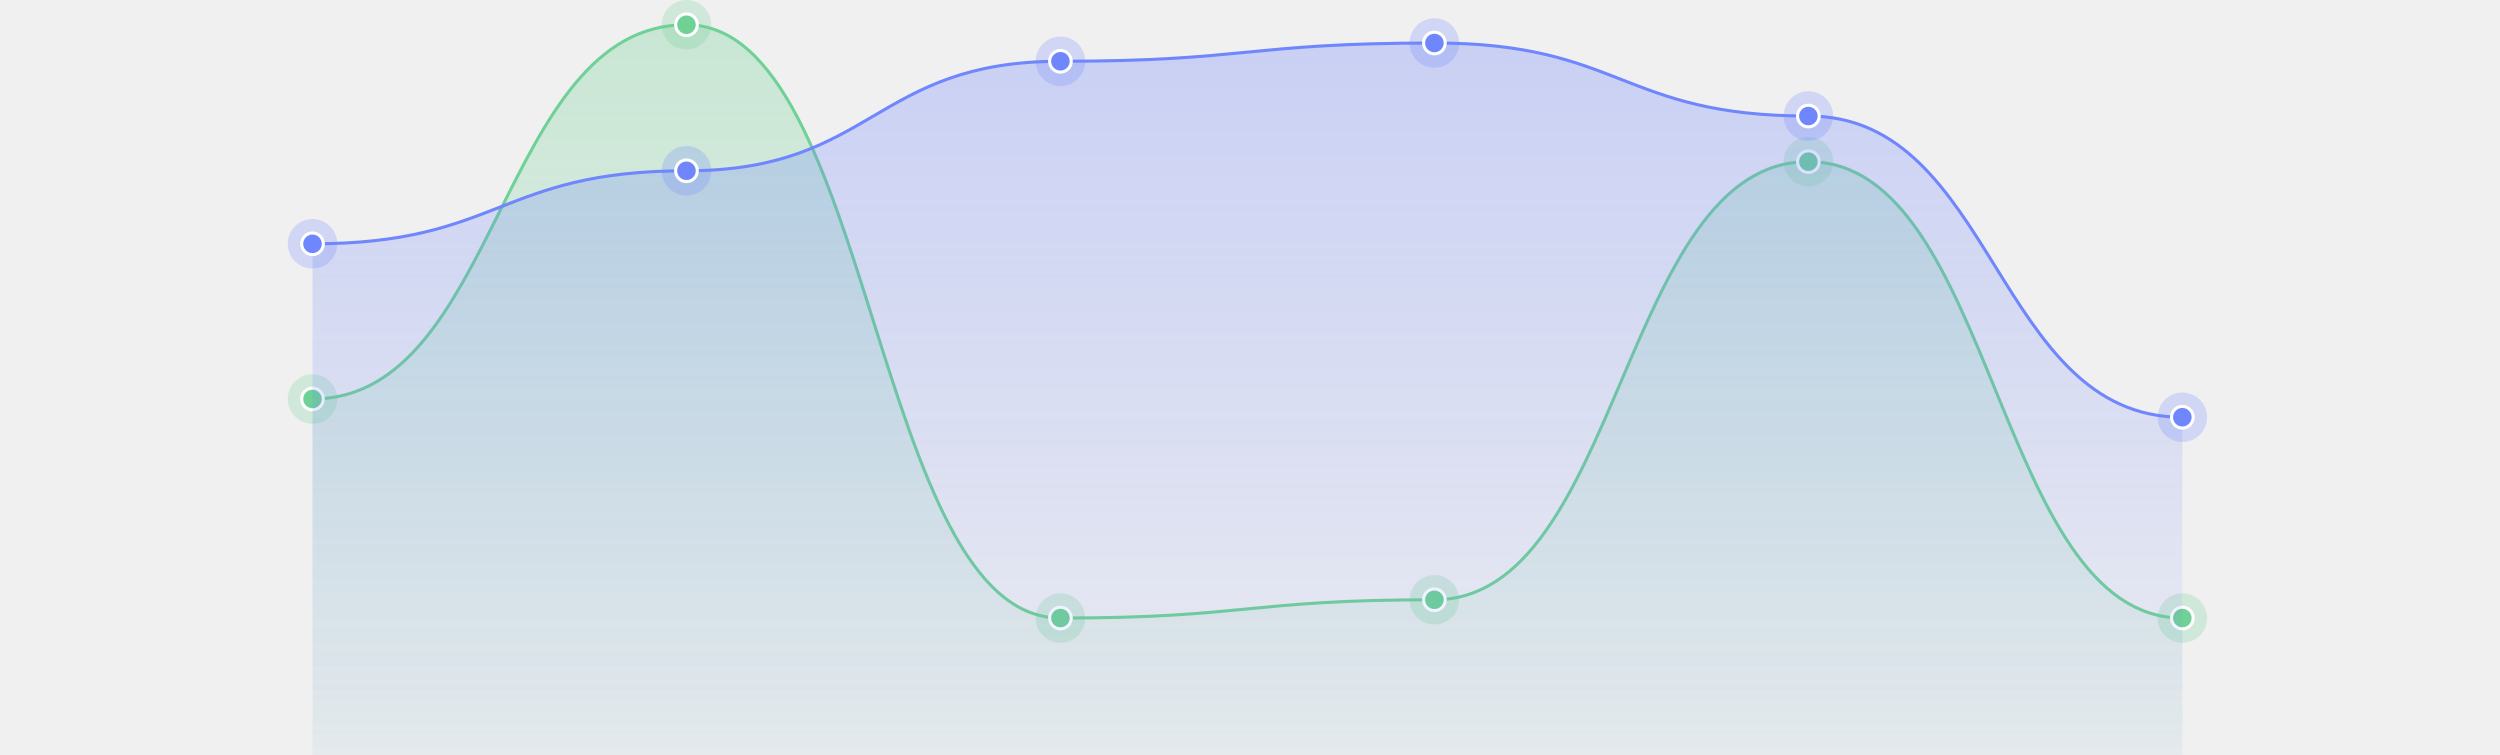
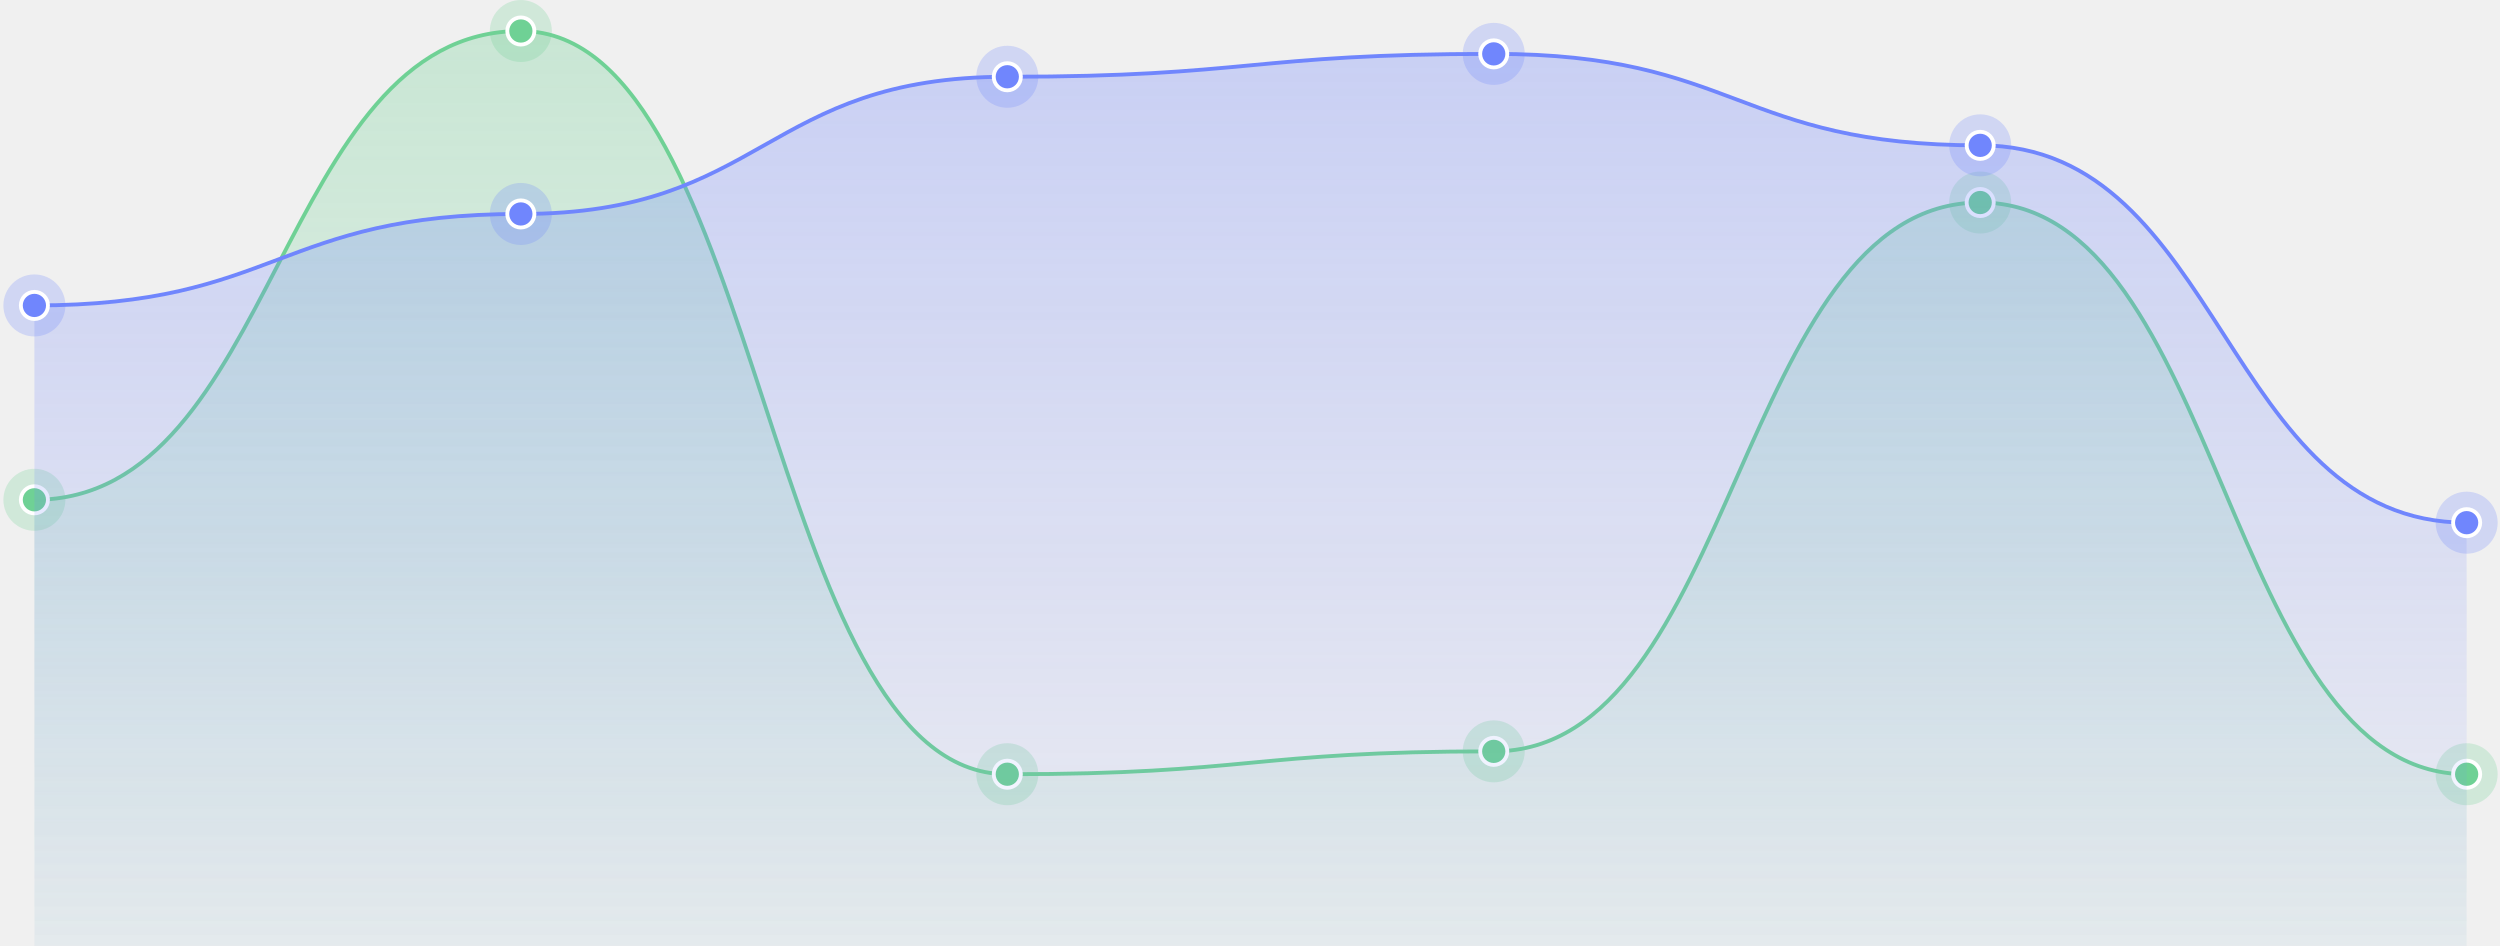
- <svg xmlns="http://www.w3.org/2000/svg" width="808" height="244" viewBox="0 0 808 244" fill="none">
-   <path d="M221.867 8C161.433 8 161.433 128.949 101 128.949V243.998H705.333V199.749C644.9 199.749 644.9 52.25 584.466 52.25C524.033 52.25 524.033 193.849 463.6 193.849C403.166 193.849 403.166 199.749 342.733 199.749C282.3 199.749 282.3 8 221.867 8Z" fill="url(#paint0_linear_34_5396)" />
-   <path d="M101 128.949C161.433 128.949 161.433 8 221.867 8C282.3 8 282.3 199.749 342.733 199.749C403.166 199.749 403.166 193.849 463.6 193.849C524.033 193.849 524.033 52.25 584.466 52.25C644.9 52.25 644.9 199.749 705.333 199.749M705.333 199.749V199.749Z" stroke="#6FD195" />
-   <circle opacity="0.25" cx="101" cy="128.949" r="8" fill="#6FD195" />
-   <circle cx="101" cy="128.949" r="3.5" fill="#6FD195" stroke="white" />
-   <circle opacity="0.25" cx="221.867" cy="8" r="8" fill="#6FD195" />
-   <circle cx="221.867" cy="8" r="3.5" fill="#6FD195" stroke="white" />
-   <circle opacity="0.25" cx="342.732" cy="199.748" r="8" fill="#6FD195" />
-   <circle cx="342.732" cy="199.748" r="3.5" fill="#6FD195" stroke="white" />
-   <circle opacity="0.25" cx="463.6" cy="193.85" r="8" fill="#6FD195" />
-   <circle cx="463.6" cy="193.85" r="3.5" fill="#6FD195" stroke="white" />
-   <circle opacity="0.25" cx="584.466" cy="52.25" r="8" fill="#6FD195" />
-   <circle cx="584.466" cy="52.25" r="3.5" fill="#6FD195" stroke="white" />
-   <circle opacity="0.25" cx="705.333" cy="199.748" r="8" fill="#6FD195" />
-   <circle cx="705.333" cy="199.748" r="3.5" fill="#6FD195" stroke="white" />
-   <path d="M221.867 55.202C161.433 55.202 161.433 78.802 101 78.802V244.001H705.333V134.852C644.9 134.852 644.9 37.502 584.466 37.502C524.033 37.502 524.033 13.902 463.6 13.902C403.166 13.902 403.166 19.802 342.733 19.802C282.3 19.802 282.3 55.202 221.867 55.202Z" fill="url(#paint1_linear_34_5396)" />
-   <path d="M101 78.802C161.433 78.802 161.433 55.202 221.867 55.202C282.3 55.202 282.3 19.802 342.733 19.802C403.166 19.802 403.166 13.902 463.6 13.902C524.033 13.902 524.033 37.502 584.466 37.502C644.9 37.502 644.9 134.852 705.333 134.852M705.333 134.852V134.852Z" stroke="#7086FD" />
-   <circle opacity="0.25" cx="101" cy="78.803" r="8" fill="#7086FD" />
-   <circle cx="101" cy="78.803" r="3.5" fill="#7086FD" stroke="white" />
-   <circle opacity="0.25" cx="221.867" cy="55.201" r="8" fill="#7086FD" />
-   <circle cx="221.867" cy="55.201" r="3.5" fill="#7086FD" stroke="white" />
-   <circle opacity="0.25" cx="342.732" cy="19.803" r="8" fill="#7086FD" />
-   <circle cx="342.732" cy="19.803" r="3.5" fill="#7086FD" stroke="white" />
-   <circle opacity="0.25" cx="463.6" cy="13.902" r="8" fill="#7086FD" />
-   <circle cx="463.6" cy="13.902" r="3.5" fill="#7086FD" stroke="white" />
-   <circle opacity="0.25" cx="584.466" cy="37.502" r="8" fill="#7086FD" />
-   <circle cx="584.466" cy="37.502" r="3.5" fill="#7086FD" stroke="white" />
-   <circle opacity="0.25" cx="705.333" cy="134.852" r="8" fill="#7086FD" />
-   <circle cx="705.333" cy="134.852" r="3.5" fill="#7086FD" stroke="white" />
+ <svg xmlns="http://www.w3.org/2000/svg" width="645" height="244" viewBox="0 0 645 244" fill="none">
+   <path d="M134.379 8C71.627 8 71.627 128.949 8.875 128.949V243.998H636.394V199.749C573.642 199.749 573.642 52.25 510.89 52.25C448.138 52.25 448.138 193.849 385.386 193.849C322.634 193.849 322.634 199.749 259.883 199.749C197.131 199.749 197.131 8 134.379 8Z" fill="url(#paint0_linear_218_1123)" />
+   <path d="M8.875 128.949C71.627 128.949 71.627 8 134.379 8C197.131 8 197.131 199.749 259.883 199.749C322.634 199.749 322.634 193.849 385.386 193.849C448.138 193.849 448.138 52.25 510.89 52.25C573.642 52.25 573.642 199.749 636.394 199.749M636.394 199.749V199.749Z" stroke="#6FD195" />
+   <circle opacity="0.25" cx="8.875" cy="128.949" r="8" fill="#6FD195" />
+   <circle cx="8.875" cy="128.949" r="3.5" fill="#6FD195" stroke="white" />
+   <circle opacity="0.25" cx="134.379" cy="8" r="8" fill="#6FD195" />
+   <circle cx="134.379" cy="8" r="3.5" fill="#6FD195" stroke="white" />
+   <circle opacity="0.25" cx="259.882" cy="199.748" r="8" fill="#6FD195" />
+   <circle cx="259.882" cy="199.748" r="3.5" fill="#6FD195" stroke="white" />
+   <circle opacity="0.25" cx="385.386" cy="193.85" r="8" fill="#6FD195" />
+   <circle cx="385.386" cy="193.85" r="3.5" fill="#6FD195" stroke="white" />
+   <circle opacity="0.25" cx="510.89" cy="52.25" r="8" fill="#6FD195" />
+   <circle cx="510.89" cy="52.25" r="3.5" fill="#6FD195" stroke="white" />
+   <circle opacity="0.25" cx="636.394" cy="199.748" r="8" fill="#6FD195" />
+   <circle cx="636.394" cy="199.748" r="3.5" fill="#6FD195" stroke="white" />
+   <path d="M134.379 55.202C71.627 55.202 71.627 78.802 8.875 78.802V244.001H636.394V134.852C573.642 134.852 573.642 37.502 510.89 37.502C448.138 37.502 448.138 13.902 385.386 13.902C322.634 13.902 322.634 19.802 259.883 19.802C197.131 19.802 197.131 55.202 134.379 55.202Z" fill="url(#paint1_linear_218_1123)" />
+   <path d="M8.875 78.802C71.627 78.802 71.627 55.202 134.379 55.202C197.131 55.202 197.131 19.802 259.883 19.802C322.634 19.802 322.634 13.902 385.386 13.902C448.138 13.902 448.138 37.502 510.89 37.502C573.642 37.502 573.642 134.852 636.394 134.852M636.394 134.852V134.852Z" stroke="#7086FD" />
+   <circle opacity="0.25" cx="8.875" cy="78.803" r="8" fill="#7086FD" />
+   <circle cx="8.875" cy="78.803" r="3.5" fill="#7086FD" stroke="white" />
+   <circle opacity="0.25" cx="134.379" cy="55.201" r="8" fill="#7086FD" />
+   <circle cx="134.379" cy="55.201" r="3.5" fill="#7086FD" stroke="white" />
+   <circle opacity="0.25" cx="259.882" cy="19.803" r="8" fill="#7086FD" />
+   <circle cx="259.882" cy="19.803" r="3.5" fill="#7086FD" stroke="white" />
+   <circle opacity="0.25" cx="385.386" cy="13.902" r="8" fill="#7086FD" />
+   <circle cx="385.386" cy="13.902" r="3.5" fill="#7086FD" stroke="white" />
+   <circle opacity="0.25" cx="510.89" cy="37.502" r="8" fill="#7086FD" />
+   <circle cx="510.89" cy="37.502" r="3.5" fill="#7086FD" stroke="white" />
+   <circle opacity="0.25" cx="636.394" cy="134.852" r="8" fill="#7086FD" />
+   <circle cx="636.394" cy="134.852" r="3.5" fill="#7086FD" stroke="white" />
  <defs>
-     <linearGradient id="paint0_linear_34_5396" x1="403.166" y1="8" x2="403.166" y2="243.998" gradientUnits="userSpaceOnUse">
+     <linearGradient id="paint0_linear_218_1123" x1="322.634" y1="8" x2="322.634" y2="243.998" gradientUnits="userSpaceOnUse">
      <stop stop-color="#6FD195" stop-opacity="0.3" />
      <stop offset="1" stop-color="#6FD195" stop-opacity="0.05" />
    </linearGradient>
-     <linearGradient id="paint1_linear_34_5396" x1="403.166" y1="13.902" x2="403.166" y2="244.001" gradientUnits="userSpaceOnUse">
+     <linearGradient id="paint1_linear_218_1123" x1="322.634" y1="13.902" x2="322.634" y2="244.001" gradientUnits="userSpaceOnUse">
      <stop stop-color="#7086FD" stop-opacity="0.3" />
      <stop offset="1" stop-color="#7086FD" stop-opacity="0.05" />
    </linearGradient>
  </defs>
</svg>
